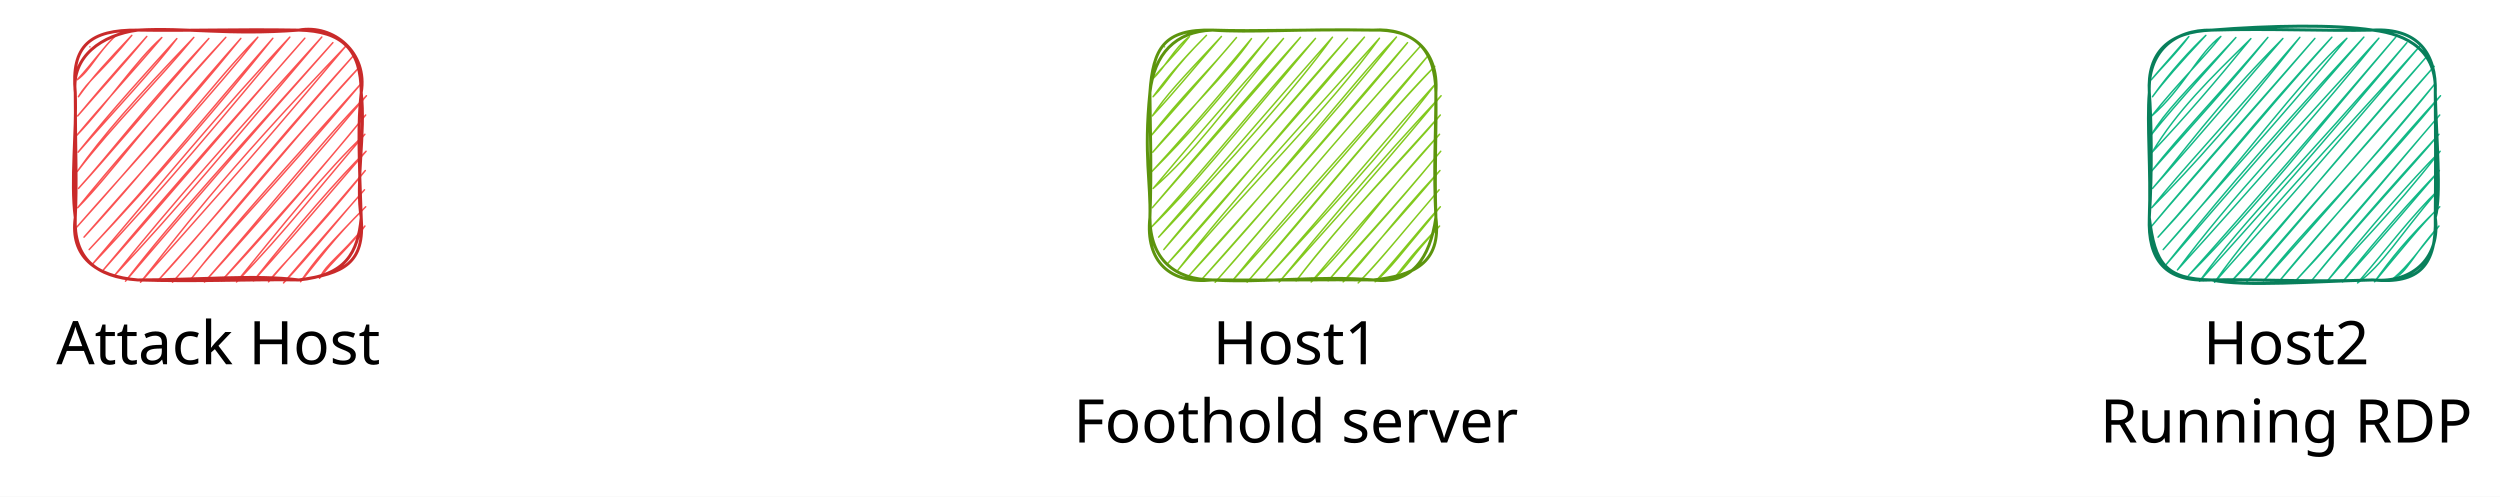
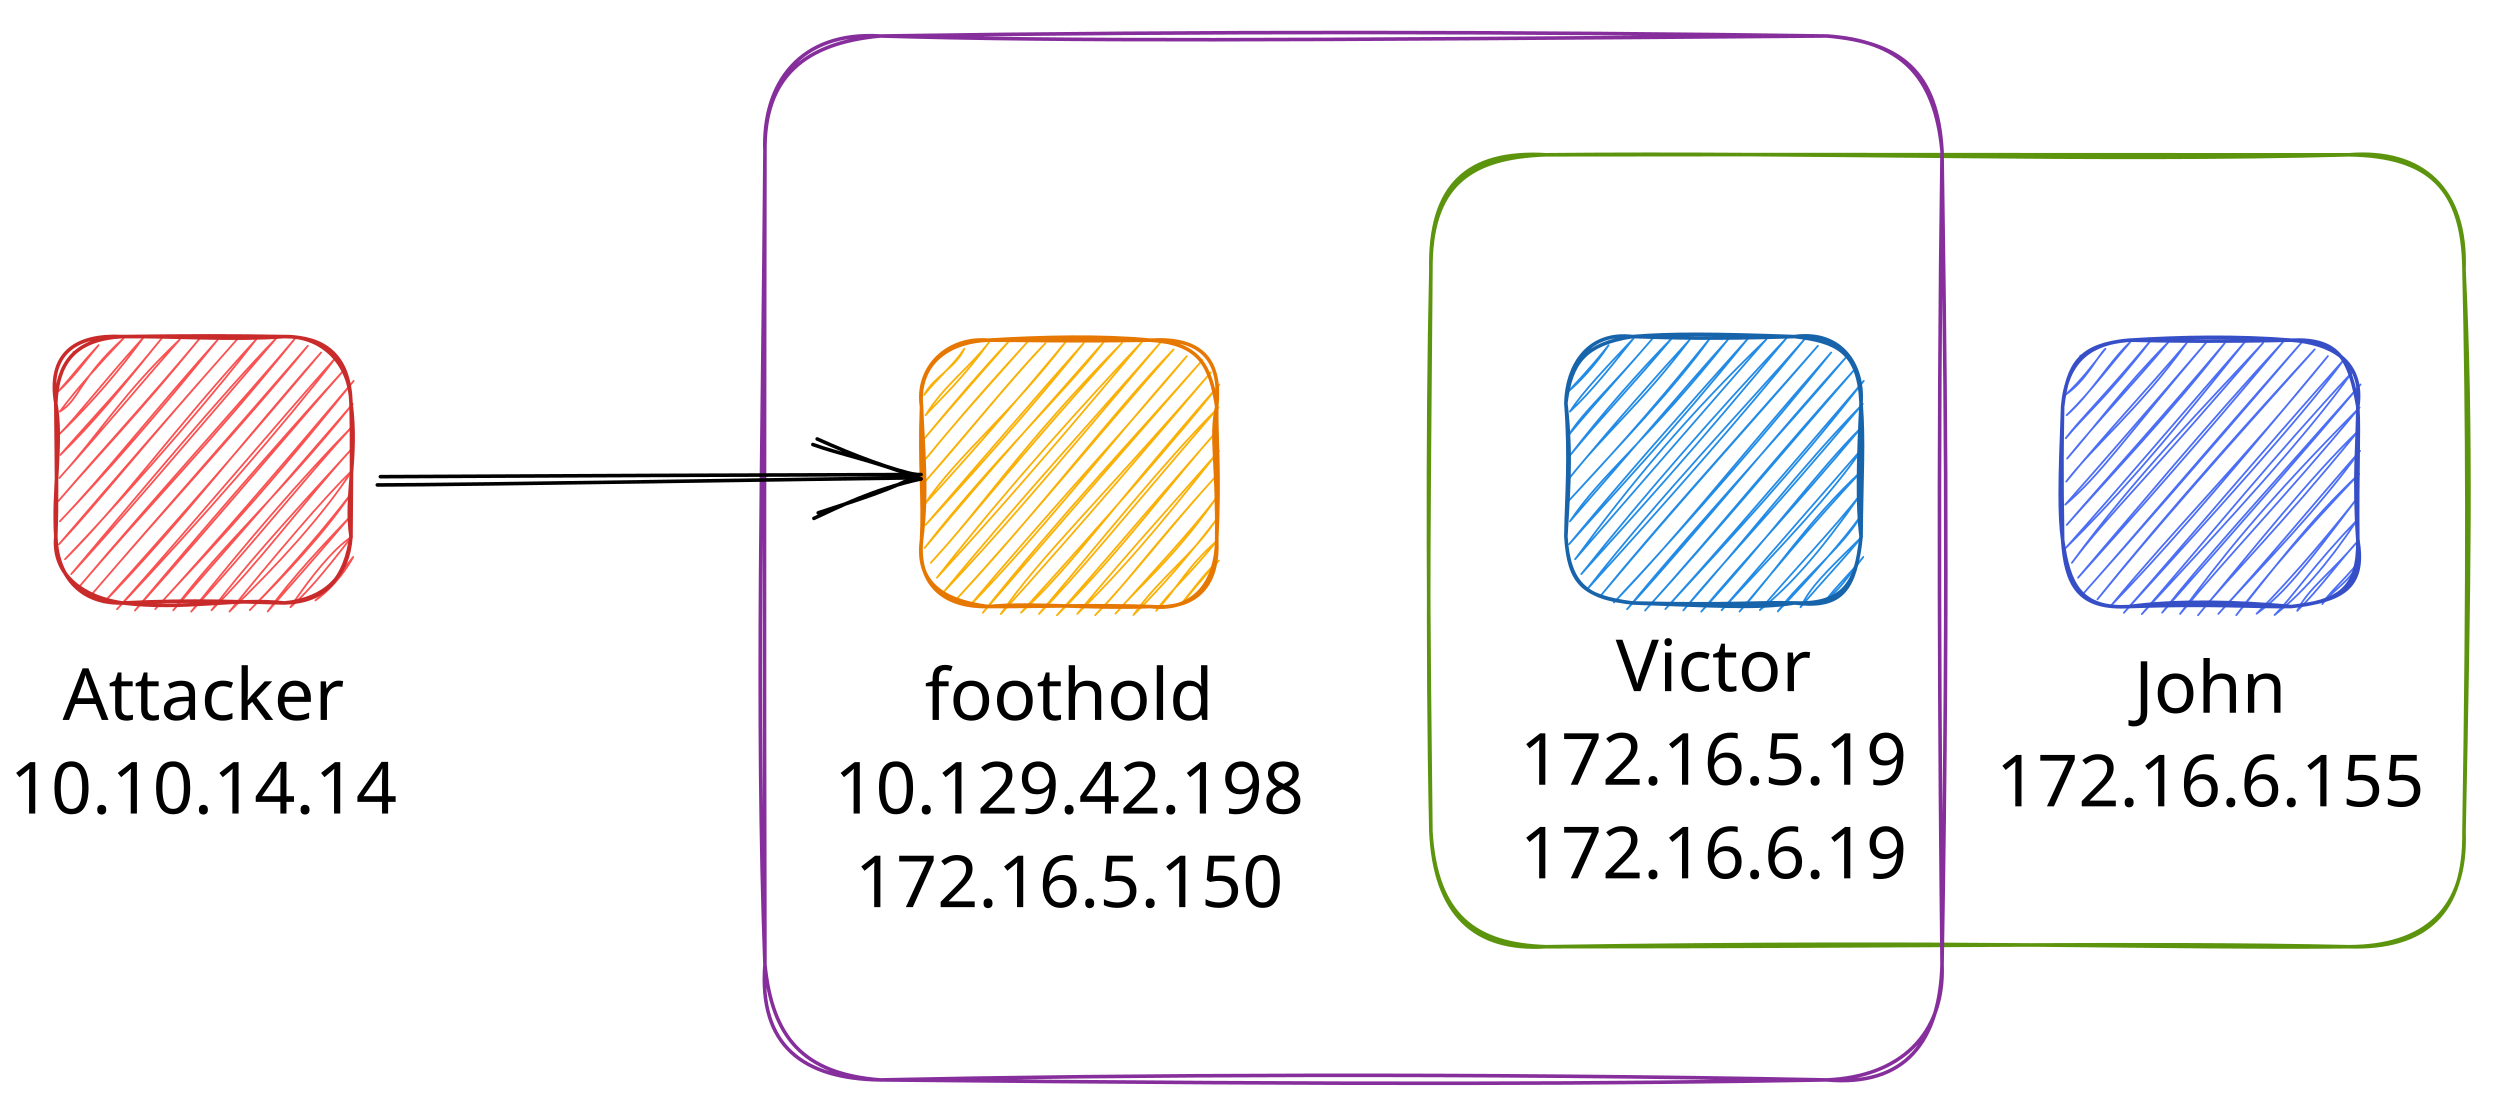
- <svg xmlns="http://www.w3.org/2000/svg" version="1.1" viewBox="0 0 830.5 165" width="830.5" height="165">
+ <svg xmlns="http://www.w3.org/2000/svg" version="1.1" viewBox="0 0 694.5 310" width="694.5" height="310">
  
-   eyJ2ZXJzaW9uIjoiMSIsImVuY29kaW5nIjoiYnN0cmluZyIsImNvbXByZXNzZWQiOnRydWUsImVuY29kZWQiOiJ4nN2YXXPaOFx1MDAxNIbv8ytcdTAwMTj2difVhy1LuWOTZtNNW1pIN7O73elcYlvYXHUwMDA2IVx1MDAxOVtcdTAwMGXQTv77yiaLXGaBlGR2KLO+8IyOPs7ROc9rXHS+nbRabbPIRPus1Vx1MDAxNvOQyzTK+az9c2W/XHUwMDEzeZFqZbtQ3S50mYf1yMSYrDh79Ypn2WmcmoHW49NQT5bThFx1MDAxNFx1MDAxM6FMYVx1MDAwN/5l263Wt/rdcJSL0HBcdTAwMTVLUU+ou5wvXHUwMDFmblx1MDAxYd9rVbuFXHUwMDFlXHUwMDBiXHUwMDE4XHQ87EakxYV1Z0Rku4dcXFx1MDAxNsL1RHWg4tcvb1x1MDAwN7Lb749uJL+Nrz+h8r3zOkyl7JuFXFxuiodJmTdiKkyux+I2jUxSed+wr+ZcdTAwMTXaJs3NynVcdTAwMTknSlx1MDAxNMXaXHUwMDFjnfEwNYvKXHUwMDA2wMq6TMJZy1nmtoU9umrXM9im73MtdV75/ilkiCPuvFx1MDAwZng4jm1cYipyY4bcRz5yY2ZcdTAwMGY7Yv7KlIg0Toy1UexcXIk6rZAxXHUwMDE0eFx1MDAxZWarjmr97E1UXHUwMDE3+O/mvlX0sO9/K+5qjlx1MDAxZiz3LtJq/OtcdTAwMDYrbqkyi/iyppBQXG5cdTAwMTgjXHUwMDE0er6LVqZqbDtVKaWz6XDsMDhp+HpcdTAwMWV+kIFd/CHgQehcdTAwMDFcYvy9+ZO/3+WjXHUwMDE4QTJbTN9R+qmcXGbxx2PnL2hs8Hv8+SHzQPQ0f1x1MDAxNIVcZopcdTAwMTfzh6iHXHUwMDE4JVx1MDAwNP9QXHUwMDAwKVx1MDAwModcdTAwMDFcdTAwMTDDYFx1MDAxN4CYXHUwMDAygJ7x9etl8Vc2vZx6ZPqH0leEJVx1MDAxN7eTY6dcdTAwMGZcdTAwMDJcdTAwMWPsjVx1MDAxZqDB0Fx1MDAxZjyNXHUwMDFmRFx1MDAwM0rJi/GDJKCMMv+H4sewT4L/XG4/I+ZmK3k7wYNcdTAwMDBcdTAwMTFcblx1MDAwMlx1MDAxNOzPnvz4djpcIonsXHUwMDA0vVnv5vx8gTu0e+zsYYzX0LOfnt3o1c+T6Jmcq1wi47mt8GP8INrCXHUwMDFmXCKPj9+AXHUwMDAxSCD2n8HfXHUwMDFhXHUwMDE5z1x1MDAwMo2QoPGB+T5orqBamX76dXlOrlkv+SSVi7Wa1Fx1MDAwNNpcdTAwMDR1jLFZa13pwjRcdTAwMTNZXGLruOaOrk3pyDSuQG2HditcIl9j2KT28rpcdTAwMWFgdOZ6Q1x1MDAxYlx1MDAwNLdcdTAwMGLmb6LNzeg8jVPF5c2WgF6kIbb79lxuXHUwMDE4hFx1MDAxNFx1MDAxMbC/hiDtvi7hb915XHUwMDAx4s5cdTAwMTdcdTAwMWLkzex6duxcdTAwMWFcIlx1MDAwMTmchvwtXHUwMDFh8tHjK4RcdTAwMTVRQEDwP5RQhSr8rC61NomWUatcdTAwMTD5XVNcdTAwMWFccjV53oHVtCO2XHUwMDE3XHRcdTAwMGL6O+/lXHUwMDEw21x1MDAxM1x1MDAxYWFM2N7K0ux6dDVJot68N0w+dN9NR39cdTAwMWHv2JVlT2F46lx1MDAxZk5cXFxi7SMuZIH3XHUwMDBlIy2/+vVPXHUwMDBlKi30WfVKpVJcdTAwMTW3elx1MDAxN1x1MDAxZo5HVlx1MDAxYnEtJWXfdfbaPMv6xuZudVx1MDAxNbVVSaOHXHUwMDA0uLXbd6mY/bLtXHUwMDFmg/qpVq1lWulB1Pfa+5P7f1x1MDAwMLHGoFsifQ==
+   eyJ2ZXJzaW9uIjoiMSIsImVuY29kaW5nIjoiYnN0cmluZyIsImNvbXByZXNzZWQiOnRydWUsImVuY29kZWQiOiJ4nN2aW3PaOFx1MDAxNMff8ylcdTAwMTj2taG6X/pcdTAwMDahaWDbJmnSpJPdTsbYXHUwMDAynFx1MDAxONtji0vSyXdf2WGxsYFcdTAwMDDZUGZcdTAwMTlPsCXZOjr6/Y9cdTAwMGVyflx1MDAxZFQqVf1cdTAwMTCq6odKVU1sy3OdyFx1MDAxYVffJeUjXHUwMDE1xW7gmyqUXsfBMLLTln2tw/jD+/dWXHUwMDE41nqu7lx1MDAwNMF9zVx1MDAwZVx1MDAwNs+3KU9ccpSvY9PwL3NdqfxK/+Y6ipStLb/nqfSGtCrri8ti4dfAT7vlklx1MDAwMlxmXHUwMDExw7NcdTAwMDZu3DS9aeWY2q7lxSqrSYqqZ8MvzqfoOKb68ojY7dvrmyb5kXXadT3vQj94z2Oy7P4wyplcdTAwMTTrKLhX166j+6ZcdTAwMWVcdTAwMTbKZ/fFgfFZdldcdTAwMTRcZnt9X8Xx3D1BaNmufkjKXHUwMDAwmJU+++BDJSuZmCuca5HcgTip0ULvR4FcdTAwMTdESe9/2Fx1MDAxMlnIyvrvWPZ9z1x1MDAxOOE7WZuuRVx1MDAxMUVZm/F0TFx1MDAwMs2K+srt9XXiZJJ1pVLHQkaQxFx1MDAxNMPM70lcdTAwMDdhy0mn+Gd+6L4zXHUwMDFk+r9zns06npY8ZaYm7T9cdTAwMTZpyVx1MDAxM5ObSu6PKLs7/zw4w4/GI6HnNSMwXHUwMDFi0lx1MDAxY15WXHUwMDE0XHUwMDA14+qs5ml6llx1MDAxOTpcZlx1MDAxZEtPxyZcdTAwMDSCXFxcdTAwMTBcblE2cM/1702lP/S8rCyw7zPOXHUwMDBlciPZXGZvQZfhXHJcdCRcYnFA18b7U3h/e/WxNfxz9Kk9fry/XHUwMDE2nD+c7DvelIBcdTAwMWPOz4DTXHUwMDE1gCvGOVx1MDAwMC9cdTAwMDHeXHUwMDAxgG5cdTAwMGI4XHUwMDAyXHUwMDFjMoQgg/9fwCnEXHUwMDEw7Fx1MDAwNHBcYsRSwiVcdTAwMDFAXG6RXHUwMDBi8S9cIv718I5cdTAwMGYn2H68/Di+rYuR7LWO9lx1MDAxZHFcdTAwMGVlXHTxVTFcdTAwMWNcbkaszmrEXHUwMDExXHUwMDEyXHUwMDFkxbaP4ZIjZqLcmyO+XHUwMDEyQjP/aDdcdTAwMTBcbrxcdTAwMTRCzjHHiSDWhrDZnLT49+Ovjfq3MzZqtUfxzai/71x1MDAxMFxuyjeKs5iRrs1XQ0hsprpbx1lGKWX4zbOIVVx1MDAwNDIsd1x1MDAxNVx1MDAwNpcv9Fx1MDAxMlx0yiBfXHUwMDFiP/nDP3Ev8DU5OVx1MDAxObfP+d1ofF6/2Hf8WI6JXHUwMDE0vlxcflVEj9omMDgr0dOR5cehXHUwMDE1mUku44dcdTAwMDQv84dcdTAwMTAoXHUwMDAySIRZnCDNzczvQFAwtCtcdTAwMDTRMlx1MDAwNCGQXHUwMDFjXHUwMDEygfH6XHUwMDE0XHUwMDFl9r2RPWHk26k6+TygneOTxinYd1xuieRzXHUwMDE0QlnsO6PQzIuS9vZcdTAwMTRixGoy/yFcdTAwMGKglCUoITerMlx1MDAwN1xm/dbAKFxiRPy/olKriV5cdTAwMDQkWv7bXHUwMDA3XHUwMDAzXGKl0cb6POLG2eCo57ZcdTAwMDbRXHUwMDA0qsvhXHUwMDBmb3L5Z2vfeUSSXHUwMDE0XHUwMDE2ZczQUlwiQfrZnkiJy1x1MDAwNFJUXHUwMDAykFx1MDAwMpNcdTAwMGZBsFx1MDAxMYBzaGxCXHUwMDFh51xiILlcdTAwMDFp2YxcdTAwMDa+vnBcdTAwMWZcdTAwMTOn5lx1MDAwMmhSemxcclxc72FuUlJcdTAwMDSNf+paXHUwMDFip6nob1x1MDAxZoJaclx1MDAxMHPkPVx1MDAxYStjQvJMQudurntuL2G2aptBqWhcdTAwMGVn7dqWN2uggzCrtY05lnlg1HKKw1xuXCK35/qWd7nStK2EXHUwMDA1XHUwMDE5WK4sk/QgJsn66e5wdHohzz9cdTAwMWZ2iVxy0dVp3Dz6XHUwMDE21/ddWVx1MDAxNFx1MDAxNtPdt1RcdTAwMTZEoiwtLorSXCKIQEzARjnvK5RFXGKCO1NWN1xidD/wnGd8kaxcdTAwMTFUMyHcXFxyc8JqtGZcdTAwMDLLQqVxuGOlrWfqdsrLrVjl3Vx1MDAwZYZNsknW39BcdTAwMGLvzjtD55Z3mtBqjI/b3Vx1MDAxZf3u7bvyOJzP9DFdnum/ekVbkOiXZVx1MDAwN1x1MDAxMUZcdTAwMDJcbvN7cye6o5LmNm3fWndXrq2DKM+unF0wc7FcdTAwMWaSe9HK7Vx1MDAxMki2PIOUQHBCqVxcf2+xezfEN0OP6mv+pd246t5Yt+PLfVebILi0zoE301x1MDAxYsztlqxIITnGXHUwMDEyIITlLvRmlC3BJr9VXqe3dtD38+hSulx1MDAxZunjXHUwMDAyu1Zq6vmlwVx1MDAwMlHJpbtcdTAwMDSMUM4hXHUwMDE166eOq19i7KmksJDzgoJvt4BBXG7LgirtXHRQXHUwMDAymKBMvG63XHUwMDFlTUu23Fx1MDAxMpCIiU02qnI+s1wi3XB9x/V784ZN/zWgtcbL+VSY9jCxXHUwMDEy1Fx1MDAwMOM0f/BcXKueXHUwMDE1Jlx1MDAxMag0VuU7L9uw+lxyas6GQ2NcdTAwMDRcdTAwMDF07ihcdTAwMTlcdTAwMDFLRnhWrI+CwcDVxrdngevrolx1MDAwZlNn1Vx1MDAxM232lVVcdTAwMTK9XHUwMDE5RL6uKOIweeL8m8XsrJJxlV7Mzn++W9g6h2ah/UH+O3nbmD6haoXhhTbQzPxrKHWdaYDNhlFcdTAwMWS5atxY9NY2/SRRK3VYXHUwMDEyXHUwMDFkVEry08HTPz+JlyQifQ==
  <defs>
    <style class="style-fonts">
      @font-face {
        font-family: "Virgil";
        src: url("https://unpkg.com/@excalidraw/excalidraw@0.14.2/dist/excalidraw-assets/Virgil.woff2");
      }
      @font-face {
        font-family: "Cascadia";
        src: url("https://unpkg.com/@excalidraw/excalidraw@0.14.2/dist/excalidraw-assets/Cascadia.woff2");
      }
    </style>
  </defs>
-   <rect x="0" y="0" width="830.5" height="165" fill="#ffffff" />
-   <g stroke-linecap="round" transform="translate(25 10) rotate(0 47.5 41.5)">
-     <path d="M4.87 5.56 C4.87 5.56, 4.87 5.56, 4.87 5.56 M4.87 5.56 C4.87 5.56, 4.87 5.56, 4.87 5.56 M0.67 16.48 C5.02 13.38, 7.3 7.68, 13.13 2.14 M0.67 16.48 C5.68 11.07, 9.65 5.37, 13.13 2.14 M1.06 22.13 C5.92 15.35, 10.65 10.32, 18.78 1.75 M1.06 22.13 C4.14 16.79, 8.62 14.13, 18.78 1.75 M0.8 28.52 C6.37 21.91, 9.58 17.85, 23.76 2.11 M0.8 28.52 C7.98 20.21, 14.51 13.24, 23.76 2.11 M0.54 34.92 C11.08 23.96, 20.14 10.02, 28.75 2.47 M0.54 34.92 C9.09 24.6, 19.07 13.9, 28.75 2.47 M0.94 40.56 C13.1 25.45, 23.52 14.2, 33.74 2.83 M0.94 40.56 C13.52 26.22, 26.72 12.3, 33.74 2.83 M0.67 46.96 C9 35.22, 19.5 23.18, 39.38 2.43 M0.67 46.96 C12.88 31.12, 27.64 16.72, 39.38 2.43 M1.07 52.6 C12.26 40.2, 21.07 27.8, 44.37 2.79 M1.07 52.6 C10.74 42.02, 19.63 31.33, 44.37 2.79 M0.81 59 C12.66 46.99, 22.24 32.22, 50.01 2.4 M0.81 59 C12.86 44.08, 25.26 30.19, 50.01 2.4 M0.55 65.4 C17.42 46.03, 34.3 28.3, 55 2.76 M0.55 65.4 C21.96 41.66, 41.59 17.77, 55 2.76 M2.91 68.78 C26.72 43.07, 46.43 16.62, 60.64 2.36 M2.91 68.78 C25.13 43.31, 46.94 19.71, 60.64 2.36 M4.62 72.91 C25.66 50.41, 47.24 23.55, 65.63 2.72 M4.62 72.91 C26.85 49.39, 47.79 25.03, 65.63 2.72 M5.67 77.8 C29.07 53.11, 51.62 25.79, 71.27 2.33 M5.67 77.8 C27.86 51.7, 48.98 25.98, 71.27 2.33 M9.34 79.67 C32.48 51.76, 59.46 22.03, 76.26 2.69 M9.34 79.67 C36.31 49.31, 61.92 18.81, 76.26 2.69 M13.02 81.54 C32.51 57.33, 52.48 34.85, 81.9 2.3 M13.02 81.54 C33.55 59.83, 52.36 37, 81.9 2.3 M16.69 83.41 C33.31 61.84, 51.88 41.9, 85.58 4.17 M16.69 83.41 C39.39 56.91, 62.91 29.65, 85.58 4.17 M21.68 83.77 C34.26 68.15, 47.35 49.84, 89.91 5.28 M21.68 83.77 C38.63 64.67, 55.13 46.66, 89.91 5.28 M27.32 83.38 C43.69 65.9, 60.57 43.81, 92.27 8.66 M27.32 83.38 C53.25 54.49, 78.7 23.95, 92.27 8.66 M32.31 83.74 C46.66 67.87, 56.78 53.58, 94.63 12.04 M32.31 83.74 C55.67 57.66, 78.49 28.91, 94.63 12.04 M37.95 83.34 C49.69 68.16, 63.72 55.05, 95.03 17.68 M37.95 83.34 C52.9 64.29, 70.19 45.46, 95.03 17.68 M42.94 83.7 C61.64 62.56, 81.9 36.8, 96.73 21.81 M42.94 83.7 C62.31 62.37, 79.68 42.04, 96.73 21.81 M48.58 83.31 C58.62 72.62, 71.94 57.96, 96.47 28.21 M48.58 83.31 C64.44 65.28, 81.1 47.19, 96.47 28.21 M53.57 83.67 C67.71 66.27, 83.88 46.02, 96.21 34.61 M53.57 83.67 C69.34 67.4, 82.75 50.27, 96.21 34.61 M59.21 83.27 C73.48 65.35, 87.96 48.61, 96.61 40.25 M59.21 83.27 C67.2 74.49, 74.44 66.05, 96.61 40.25 M64.2 83.63 C68.58 77.67, 77.09 70.6, 96.35 46.65 M64.2 83.63 C71.89 74.72, 80.08 65.82, 96.35 46.65 M69.19 83.99 C74.77 77.47, 78.9 72.55, 96.08 53.05 M69.19 83.99 C78.35 74.46, 87.16 62.94, 96.08 53.05 M74.83 83.6 C79.54 76.55, 84.53 70.79, 96.48 58.69 M74.83 83.6 C80.98 76.28, 85.56 69.48, 96.48 58.69 M81.13 82.45 C83.65 77.23, 88.03 75.19, 96.22 65.09 M81.13 82.45 C85.3 76.74, 91.32 72, 96.22 65.09" stroke="#fa5252" stroke-width="0.5" fill="none" />
-     <path d="M20.75 0 M20.75 0 C37.06 -0.94, 50.64 1.8, 74.25 0 M20.75 0 C37.85 0.29, 52.6 -0.35, 74.25 0 M74.25 0 C88.84 0.33, 94.88 6.49, 95 20.75 M74.25 0 C85.8 -2.08, 97.26 7.49, 95 20.75 M95 20.75 C96.53 34.12, 93.04 50.91, 95 62.25 M95 20.75 C93.84 30.71, 94.23 41.4, 95 62.25 M95 62.25 C93.9 74.09, 89.82 81.47, 74.25 83 M95 62.25 C96.22 77.53, 89.25 80.89, 74.25 83 M74.25 83 C59.88 81.13, 40.89 83.01, 20.75 83 M74.25 83 C57.98 82.7, 42.13 83.65, 20.75 83 M20.75 83 C6.8 82.03, -0.56 75.73, 0 62.25 M20.75 83 C6.69 81.8, -1.78 75.24, 0 62.25 M0 62.25 C-1.61 49.84, 0.51 34.12, 0 20.75 M0 62.25 C0.58 51.36, 0.05 39.93, 0 20.75 M0 20.75 C-1.46 5.17, 4.94 -0.16, 20.75 0 M0 20.75 C-1.36 8.74, 8.85 1.58, 20.75 0" stroke="#c92a2a" stroke-width="1" fill="none" />
+   <rect x="0" y="0" width="694.5" height="310" fill="#ffffff" />
+   <g stroke-linecap="round" transform="translate(15.5 93.5) rotate(0 41 37)">
+     <path d="M4.92 4.28 C4.92 4.28, 4.92 4.28, 4.92 4.28 M4.92 4.28 C4.92 4.28, 4.92 4.28, 4.92 4.28 M0.73 15.21 C5.23 10.15, 6.85 7.79, 11.88 2.38 M0.73 15.21 C5.47 10.8, 8.73 6.07, 11.88 2.38 M1.12 20.85 C6.6 17.61, 6.57 11.49, 18.83 0.47 M1.12 20.85 C6 14.22, 12.05 7.72, 18.83 0.47 M0.86 27.25 C10.82 17.65, 18.34 8.5, 24.48 0.08 M0.86 27.25 C6.97 20.97, 11.35 14.7, 24.48 0.08 M1.25 32.89 C10.85 23.54, 18.29 14.26, 29.46 0.44 M1.25 32.89 C9.53 23.34, 17.7 14.98, 29.46 0.44 M0.99 39.29 C12.14 27.03, 18.47 15.91, 34.45 0.8 M0.99 39.29 C12.96 25.99, 25.6 10.81, 34.45 0.8 M0.73 45.69 C10.8 33.99, 22.5 21.96, 40.09 0.4 M0.73 45.69 C13.17 31.1, 24.95 18.51, 40.09 0.4 M1.13 51.33 C13.25 38.65, 25.15 23.2, 45.08 0.76 M1.13 51.33 C14.67 37.13, 28.42 21.34, 45.08 0.76 M0.86 57.73 C17.37 38.46, 35.54 17.46, 50.72 0.37 M0.86 57.73 C12.47 45.34, 22.34 32.33, 50.72 0.37 M2.57 61.86 C18.95 45.51, 32.65 25.83, 55.71 0.73 M2.57 61.86 C25.02 38.29, 45.91 13.48, 55.71 0.73 M4.28 65.99 C23.45 43.33, 45.81 16.29, 61.36 0.33 M4.28 65.99 C18.21 50.77, 31.97 34.56, 61.36 0.33 M5.98 70.13 C24.38 48.39, 42.69 30.12, 66.34 0.69 M5.98 70.13 C28.51 43.36, 52.83 16.78, 66.34 0.69 M9.66 72 C29.43 48.86, 53.65 22.69, 70.02 2.56 M9.66 72 C25.69 53.3, 41.43 35.59, 70.02 2.56 M13.33 73.87 C33.65 53.07, 52.5 28.4, 73.69 4.43 M13.33 73.87 C34.14 50.74, 53.81 28.06, 73.69 4.43 M17.01 75.74 C40.84 50.44, 64.04 23.78, 78.02 5.55 M17.01 75.74 C39.12 50.86, 60.67 25.07, 78.02 5.55 M22 76.1 C45.63 49.67, 68.28 22.6, 80.39 8.93 M22 76.1 C40.31 54.26, 60.83 30.45, 80.39 8.93 M27.64 75.7 C39.8 62.15, 53.46 48.92, 82.75 12.31 M27.64 75.7 C44.01 57.77, 60.26 38.9, 82.75 12.31 M32.63 76.06 C46.19 57.74, 61.99 44.35, 82.49 18.7 M32.63 76.06 C43.19 63.75, 55.06 50.56, 82.49 18.7 M37.61 76.42 C53.23 56.79, 68.78 38.79, 82.23 25.1 M37.61 76.42 C53.72 58.82, 68.9 39.76, 82.23 25.1 M43.26 76.03 C56.68 62.69, 68.86 45.88, 82.62 30.75 M43.26 76.03 C52.24 64.3, 61.38 53.94, 82.62 30.75 M48.24 76.39 C61.35 63.78, 74.37 49.53, 82.36 37.14 M48.24 76.39 C61.25 60.43, 74.48 44.78, 82.36 37.14 M53.89 75.99 C62.88 67.01, 74.37 55.03, 82.1 43.54 M53.89 75.99 C65.25 64.46, 76.05 51.46, 82.1 43.54 M58.87 76.35 C66.37 67.86, 72.95 60.39, 81.84 49.94 M58.87 76.35 C66.25 66.17, 74.6 57.58, 81.84 49.94 M65.17 75.2 C70.63 67, 77.07 58.93, 82.23 55.58 M65.17 75.2 C69.77 71.08, 73.66 66.62, 82.23 55.58 M72.13 73.3 C77.74 69.25, 81.28 63.77, 82.62 61.22 M72.13 73.3 C75.97 70.11, 79.06 65.63, 82.62 61.22" stroke="#fa5252" stroke-width="0.5" fill="none" />
+     <path d="M18.5 0 M18.5 0 C36.75 -0.24, 49.28 -0.26, 63.5 0 M18.5 0 C33.39 -0.12, 49.54 1.07, 63.5 0 M63.5 0 C74.58 -0.27, 81.84 8.16, 82 18.5 M63.5 0 C74.59 0.07, 81.61 5.1, 82 18.5 M82 18.5 C83.96 33.44, 80.3 44.6, 82 55.5 M82 18.5 C82.31 29.95, 82.1 41.74, 82 55.5 M82 55.5 C81.26 66.71, 74.76 72.93, 63.5 74 M82 55.5 C80.42 67.02, 75.07 73.69, 63.5 74 M63.5 74 C50.07 72.51, 35.78 76.1, 18.5 74 M63.5 74 C50.71 73.73, 39.33 72.99, 18.5 74 M18.5 74 C7.2 74.3, 0.34 66.97, 0 55.5 M18.5 74 C8.18 72.55, -1.04 66.6, 0 55.5 M0 55.5 C-0.83 42.49, 1.87 29.39, 0 18.5 M0 55.5 C0.37 46.22, 0.19 38.43, 0 18.5 M0 18.5 C0.46 7.77, 4.73 0.77, 18.5 0 M0 18.5 C-2.24 4.96, 5.19 -0.66, 18.5 0" stroke="#c92a2a" stroke-width="1" fill="none" />
  </g>
-   <g stroke-linecap="round" transform="translate(382 10) rotate(0 47.5 41.5)">
-     <path d="M4.87 5.56 C4.87 5.56, 4.87 5.56, 4.87 5.56 M4.87 5.56 C4.87 5.56, 4.87 5.56, 4.87 5.56 M0.67 16.48 C5.27 12.26, 7.78 6.3, 13.13 2.14 M0.67 16.48 C4.27 11.9, 7.58 9.23, 13.13 2.14 M1.06 22.13 C6.34 16.81, 6.93 13.56, 18.78 1.75 M1.06 22.13 C5.36 16.12, 10.54 10.03, 18.78 1.75 M0.8 28.52 C7.53 21.31, 14.1 13.29, 23.76 2.11 M0.8 28.52 C5.25 21.72, 10.19 16.58, 23.76 2.11 M0.54 34.92 C6.87 27.81, 15.24 18.33, 28.75 2.47 M0.54 34.92 C9.38 23.1, 20.03 13.11, 28.75 2.47 M0.94 40.56 C11.42 27.71, 25.61 14.73, 33.74 2.83 M0.94 40.56 C7.99 32.85, 15.62 24.54, 33.74 2.83 M0.67 46.96 C12.43 35.19, 22.39 24.06, 39.38 2.43 M0.67 46.96 C15.96 30.37, 28.5 14.91, 39.38 2.43 M1.07 52.6 C14.76 40.64, 24.03 27.3, 44.37 2.79 M1.07 52.6 C11.23 40.58, 20.85 28.99, 44.37 2.79 M0.81 59 C19.38 37.57, 35.83 19.6, 50.01 2.4 M0.81 59 C17.96 38.7, 34.31 19.84, 50.01 2.4 M0.55 65.4 C18.22 46.26, 33.85 26.09, 55 2.76 M0.55 65.4 C13.69 52.6, 25.49 37.92, 55 2.76 M2.91 68.78 C26.96 43.31, 48.91 18.71, 60.64 2.36 M2.91 68.78 C25.24 43.11, 47.48 17.14, 60.64 2.36 M4.62 72.91 C21.77 51.77, 38.79 34.43, 65.63 2.72 M4.62 72.91 C27.67 46.56, 51.28 18.77, 65.63 2.72 M5.67 77.8 C27.46 54.46, 46.75 29.21, 71.27 2.33 M5.67 77.8 C29.43 50.44, 55.24 21.6, 71.27 2.33 M9.34 79.67 C32.8 51.82, 59.44 26.05, 76.26 2.69 M9.34 79.67 C27.61 56, 48.18 34.1, 76.26 2.69 M13.02 81.54 C42.53 49.79, 66.16 18.74, 81.9 2.3 M13.02 81.54 C34.46 57.07, 58.03 32.15, 81.9 2.3 M16.69 83.41 C38.34 59.7, 56.64 37.48, 85.58 4.17 M16.69 83.41 C43.57 52.94, 71.51 21.68, 85.58 4.17 M21.68 83.77 C39.27 64.18, 58.18 40.3, 89.91 5.28 M21.68 83.77 C40.23 62.74, 57.24 41.56, 89.91 5.28 M27.32 83.38 C54.16 53.78, 77.68 26.6, 92.27 8.66 M27.32 83.38 C44.47 62.06, 63.4 42.04, 92.27 8.66 M32.31 83.74 C57.25 54.57, 80.72 25.88, 94.63 12.04 M32.31 83.74 C54.45 58.87, 74.28 33.12, 94.63 12.04 M37.95 83.34 C58.15 61.12, 76.55 41.97, 95.03 17.68 M37.95 83.34 C61.18 57.19, 81.8 32.2, 95.03 17.68 M42.94 83.7 C53.85 71.18, 68 56.33, 96.73 21.81 M42.94 83.7 C57.95 65.42, 74.55 45.44, 96.73 21.81 M48.58 83.31 C64.99 61.61, 85.36 41.7, 96.47 28.21 M48.58 83.31 C64.45 62.79, 82.08 44.38, 96.47 28.21 M53.57 83.67 C67.13 70.88, 76.82 55.41, 96.21 34.61 M53.57 83.67 C70.18 63.85, 87.73 44.42, 96.21 34.61 M59.21 83.27 C69.39 71.09, 80.47 59.85, 96.61 40.25 M59.21 83.27 C67.83 73.43, 78.42 62.36, 96.61 40.25 M64.2 83.63 C72.04 75.97, 79.1 65.18, 96.35 46.65 M64.2 83.63 C73.31 72.64, 83.32 62.22, 96.35 46.65 M69.19 83.99 C76.17 77.02, 82.01 69.42, 96.08 53.05 M69.19 83.99 C77.83 75.03, 85.47 65.36, 96.08 53.05 M74.83 83.6 C79.9 79.28, 82.72 75.21, 96.48 58.69 M74.83 83.6 C84.09 73.52, 90.9 64.44, 96.48 58.69 M81.13 82.45 C86.24 77.64, 85.67 76.72, 96.22 65.09 M81.13 82.45 C84.91 77.56, 87.77 73.75, 96.22 65.09" stroke="#82c91e" stroke-width="0.5" fill="none" />
-     <path d="M20.75 0 M20.75 0 C35.46 0.51, 52.66 -0.3, 74.25 0 M20.75 0 C33.68 0.92, 48.33 -0.44, 74.25 0 M74.25 0 C87.52 -0.36, 94.8 5.87, 95 20.75 M74.25 0 C86.31 -0.84, 96.04 6.23, 95 20.75 M95 20.75 C95.03 33.93, 94.15 45.94, 95 62.25 M95 20.75 C95.24 33.98, 94.5 45.29, 95 62.25 M95 62.25 C93.02 75.93, 86.9 84.58, 74.25 83 M95 62.25 C96.94 77.66, 87.15 81.62, 74.25 83 M74.25 83 C55.92 81.41, 37.14 84.12, 20.75 83 M74.25 83 C58.69 82.82, 42.66 83.16, 20.75 83 M20.75 83 C8.36 82.91, 0.03 76.21, 0 62.25 M20.75 83 C6.8 84.47, -1.58 76.99, 0 62.25 M0 62.25 C0.35 50.72, -2.11 41.75, 0 20.75 M0 62.25 C0.64 46.89, 0.05 30.24, 0 20.75 M0 20.75 C1.42 7.9, 8.46 0.43, 20.75 0 M0 20.75 C1.04 6.01, 4.66 -0.38, 20.75 0" stroke="#5c940d" stroke-width="1" fill="none" />
+   <g stroke-linecap="round" transform="translate(256 94.5) rotate(0 41 37)">
+     <path d="M4.92 4.28 C4.92 4.28, 4.92 4.28, 4.92 4.28 M4.92 4.28 C4.92 4.28, 4.92 4.28, 4.92 4.28 M0.73 15.21 C3.21 10.35, 9.53 7.62, 11.88 2.38 M0.73 15.21 C4.61 10.33, 9.03 6.84, 11.88 2.38 M1.12 20.85 C6.46 12.31, 13.33 7.68, 18.83 0.47 M1.12 20.85 C5.61 15.95, 11.29 10.87, 18.83 0.47 M0.86 27.25 C7.87 18.92, 12.73 13.57, 24.48 0.08 M0.86 27.25 C8.68 17.79, 16.75 8.24, 24.48 0.08 M1.25 32.89 C9.93 22.18, 17.95 13.48, 29.46 0.44 M1.25 32.89 C6.73 26.32, 12.02 19.59, 29.46 0.44 M0.99 39.29 C12.73 26.13, 22.92 13.03, 34.45 0.8 M0.99 39.29 C14.18 24.13, 26.41 8.99, 34.45 0.8 M0.73 45.69 C10.15 31.84, 24.35 20.92, 40.09 0.4 M0.73 45.69 C13.88 31.4, 26.86 16.38, 40.09 0.4 M1.13 51.33 C20.86 29.94, 35.21 13.01, 45.08 0.76 M1.13 51.33 C16.45 33.58, 31.75 15.78, 45.08 0.76 M0.86 57.73 C18.99 34.24, 40.85 13.43, 50.72 0.37 M0.86 57.73 C19.33 35.54, 38 14.95, 50.72 0.37 M2.57 61.86 C17.45 45.77, 27.28 29.63, 55.71 0.73 M2.57 61.86 C14.01 49.4, 24.25 35.48, 55.71 0.73 M4.28 65.99 C24.72 39.9, 46.52 16.12, 61.36 0.33 M4.28 65.99 C18.27 50.72, 31.91 35.48, 61.36 0.33 M5.98 70.13 C28.32 43.01, 49.25 20.31, 66.34 0.69 M5.98 70.13 C20.49 54.8, 34.24 38.89, 66.34 0.69 M9.66 72 C33.08 46.92, 52.8 20.43, 70.02 2.56 M9.66 72 C29.6 50.26, 46.89 28.92, 70.02 2.56 M13.33 73.87 C32.56 54.15, 50.93 30.42, 73.69 4.43 M13.33 73.87 C33.87 49.25, 57.2 24.33, 73.69 4.43 M17.01 75.74 C37.97 49.43, 60.17 25.84, 78.02 5.55 M17.01 75.74 C38 51.48, 60.06 26.14, 78.02 5.55 M22 76.1 C32.85 60.25, 49.14 45, 80.39 8.93 M22 76.1 C44.65 51.08, 66.89 24.82, 80.39 8.93 M27.64 75.7 C41.49 63.16, 51.95 47.48, 82.75 12.31 M27.64 75.7 C50.12 50.95, 71.98 25.92, 82.75 12.31 M32.63 76.06 C49.39 56.43, 67.24 33.83, 82.49 18.7 M32.63 76.06 C44.24 64.21, 53.39 52.52, 82.49 18.7 M37.61 76.42 C55.51 58.68, 70.44 38.12, 82.23 25.1 M37.61 76.42 C49.38 63.35, 59.9 50.52, 82.23 25.1 M43.26 76.03 C59.88 59.88, 73.29 42.38, 82.62 30.75 M43.26 76.03 C57.93 58.3, 73.3 41.58, 82.62 30.75 M48.24 76.39 C58.96 65.35, 68.2 52.73, 82.36 37.14 M48.24 76.39 C56.45 68.35, 62.45 59.13, 82.36 37.14 M53.89 75.99 C59.74 68.9, 69.6 61.38, 82.1 43.54 M53.89 75.99 C64.77 63.72, 74.82 53.21, 82.1 43.54 M58.87 76.35 C66.37 65.71, 75 60.07, 81.84 49.94 M58.87 76.35 C67.3 68.03, 74.86 59.03, 81.84 49.94 M65.17 75.2 C71.08 69.02, 73.42 63.25, 82.23 55.58 M65.17 75.2 C68.58 70.15, 73.31 66.47, 82.23 55.58 M72.13 73.3 C73.96 71.43, 77.5 66.57, 82.62 61.22 M72.13 73.3 C75.76 68.79, 79.59 63.62, 82.62 61.22" stroke="#fab005" stroke-width="0.5" fill="none" />
+     <path d="M18.5 0 M18.5 0 C33.82 -0.95, 50.32 -1.28, 63.5 0 M18.5 0 C29.26 0.02, 40.85 0.36, 63.5 0 M63.5 0 C77.1 0.8, 80.23 6.92, 82 18.5 M63.5 0 C77.92 -0.86, 83.34 5.57, 82 18.5 M82 18.5 C80.16 27.04, 82.25 33.86, 82 55.5 M82 18.5 C81.87 27.46, 82.92 36.61, 82 55.5 M82 55.5 C81.92 66.68, 76.12 75.54, 63.5 74 M82 55.5 C82.57 66.27, 78.1 75.08, 63.5 74 M63.5 74 C46.93 74.71, 31.5 72.81, 18.5 74 M63.5 74 C47.84 73.48, 32.93 74.04, 18.5 74 M18.5 74 C7.83 72.61, -1.77 68.66, 0 55.5 M18.5 74 C7.15 74.29, -1.34 68.67, 0 55.5 M0 55.5 C1.78 41.87, 0.35 29.28, 0 18.5 M0 55.5 C0.65 44.45, -0.67 34.58, 0 18.5 M0 18.5 C-1.22 6.45, 7.59 0.36, 18.5 0 M0 18.5 C-1.66 7.57, 7.18 -0.93, 18.5 0" stroke="#e67700" stroke-width="1" fill="none" />
  </g>
-   <g stroke-linecap="round" transform="translate(714 10) rotate(0 47.5 41.5)">
-     <path d="M4.87 5.56 C4.87 5.56, 4.87 5.56, 4.87 5.56 M4.87 5.56 C4.87 5.56, 4.87 5.56, 4.87 5.56 M0.67 16.48 C3.37 13.19, 7.28 8.93, 13.13 2.14 M0.67 16.48 C4.01 12.57, 9.43 7.24, 13.13 2.14 M1.06 22.13 C4.75 17.17, 9.86 11.32, 18.78 1.75 M1.06 22.13 C6.96 13.75, 14.1 6.11, 18.78 1.75 M0.8 28.52 C11.11 19.67, 16.71 7.1, 23.76 2.11 M0.8 28.52 C8.98 18.16, 18.53 8.82, 23.76 2.11 M0.54 34.92 C5.61 26.71, 10.63 21.97, 28.75 2.47 M0.54 34.92 C9.92 23.26, 21.84 10.52, 28.75 2.47 M0.94 40.56 C9.45 26.54, 20.06 16.28, 33.74 2.83 M0.94 40.56 C11.95 28.87, 21.98 17.23, 33.74 2.83 M0.67 46.96 C14.17 31.74, 27.18 17.54, 39.38 2.43 M0.67 46.96 C10.42 34.51, 21.85 22.87, 39.38 2.43 M1.07 52.6 C10.68 41.52, 21.05 26.23, 44.37 2.79 M1.07 52.6 C17.8 33.93, 33.1 15.67, 44.37 2.79 M0.81 59 C14.53 45.15, 29.49 28.46, 50.01 2.4 M0.81 59 C11.29 45.86, 23.17 33.72, 50.01 2.4 M0.55 65.4 C16.63 45.92, 37.4 23.04, 55 2.76 M0.55 65.4 C14.47 48.93, 27.91 34.21, 55 2.76 M2.91 68.78 C19.18 50.85, 33.1 32.25, 60.64 2.36 M2.91 68.78 C18 52.69, 31.79 34.72, 60.64 2.36 M4.62 72.91 C28.3 46.73, 50.48 16.13, 65.63 2.72 M4.62 72.91 C21.84 52.94, 40.98 32.54, 65.63 2.72 M5.67 77.8 C19.03 61.07, 33.23 43.62, 71.27 2.33 M5.67 77.8 C27.29 52.69, 49.96 27.04, 71.27 2.33 M9.34 79.67 C27.51 55.34, 48.12 33.89, 76.26 2.69 M9.34 79.67 C34.45 51.97, 59.08 23.96, 76.26 2.69 M13.02 81.54 C35.63 58.94, 55.44 33.31, 81.9 2.3 M13.02 81.54 C34.92 57.1, 57.1 31.1, 81.9 2.3 M16.69 83.41 C31.76 62.63, 50.64 44.75, 85.58 4.17 M16.69 83.41 C36.2 61.78, 57.61 37.96, 85.58 4.17 M21.68 83.77 C36.94 61.95, 56.35 42.96, 89.91 5.28 M21.68 83.77 C36.79 66.68, 52.58 49.36, 89.91 5.28 M27.32 83.38 C40.73 70.17, 53.7 52.12, 92.27 8.66 M27.32 83.38 C48.23 60.07, 66.19 38.63, 92.27 8.66 M32.31 83.74 C49.45 62.92, 67.18 43.9, 94.63 12.04 M32.31 83.74 C50.8 62.73, 68.78 40.98, 94.63 12.04 M37.95 83.34 C52.79 64.49, 69.63 49.32, 95.03 17.68 M37.95 83.34 C56.77 62.54, 75.84 40.62, 95.03 17.68 M42.94 83.7 C60.39 62.18, 80.17 42.09, 96.73 21.81 M42.94 83.7 C62.58 60.72, 84.22 35.45, 96.73 21.81 M48.58 83.31 C66.9 64.06, 81.28 45.7, 96.47 28.21 M48.58 83.31 C64.51 65.89, 80.16 47.09, 96.47 28.21 M53.57 83.67 C65.29 69.15, 78.6 53.87, 96.21 34.61 M53.57 83.67 C69.09 64.68, 87.62 44.95, 96.21 34.61 M59.21 83.27 C68.14 72.57, 79.67 61.89, 96.61 40.25 M59.21 83.27 C72.82 65.91, 87.15 49.85, 96.61 40.25 M64.2 83.63 C72.49 73.25, 80.65 63.29, 96.35 46.65 M64.2 83.63 C76.35 70.16, 88.49 55.81, 96.35 46.65 M69.19 83.99 C77.66 77.83, 82.15 69.5, 96.08 53.05 M69.19 83.99 C78.76 72.86, 87.6 61.19, 96.08 53.05 M74.83 83.6 C81.79 75.3, 91.03 63.81, 96.48 58.69 M74.83 83.6 C80.25 75.96, 85.69 69.15, 96.48 58.69 M81.13 82.45 C85.69 80.52, 87.15 75.22, 96.22 65.09 M81.13 82.45 C86.11 78.23, 89.53 73.19, 96.22 65.09" stroke="#12b886" stroke-width="0.5" fill="none" />
-     <path d="M20.75 0 M20.75 0 C40.21 -1.56, 61.69 -1.94, 74.25 0 M20.75 0 C40.43 -0.59, 59 0.36, 74.25 0 M74.25 0 C89.14 -0.8, 95.48 7.71, 95 20.75 M74.25 0 C86.11 1.46, 95.58 7.01, 95 20.75 M95 20.75 C95.3 35.25, 97.14 54.88, 95 62.25 M95 20.75 C95.11 33.58, 95.14 45.97, 95 62.25 M95 62.25 C95.45 78.05, 89.83 84.49, 74.25 83 M95 62.25 C96.76 74.82, 88.24 84.21, 74.25 83 M74.25 83 C55.24 83.45, 31.51 85.38, 20.75 83 M74.25 83 C54.21 83.78, 34.15 82.64, 20.75 83 M20.75 83 C5.22 82.73, 1.86 77.44, 0 62.25 M20.75 83 C5.06 83.88, -0.54 76.23, 0 62.25 M0 62.25 C1.03 46.86, 0.67 29.23, 0 20.75 M0 62.25 C0.61 47.06, -0.88 30.89, 0 20.75 M0 20.75 C-0.81 7.3, 6.55 0.51, 20.75 0 M0 20.75 C-0.56 7.48, 7.97 -0.27, 20.75 0" stroke="#087f5b" stroke-width="1" fill="none" />
+   <g stroke-linecap="round" transform="translate(435 93.5) rotate(0 41 37)">
+     <path d="M4.92 4.28 C4.92 4.28, 4.92 4.28, 4.92 4.28 M4.92 4.28 C4.92 4.28, 4.92 4.28, 4.92 4.28 M0.73 15.21 C3.37 13.04, 8.15 8.1, 11.88 2.38 M0.73 15.21 C2.64 13.01, 5.95 9.83, 11.88 2.38 M1.12 20.85 C4.58 15.4, 11.97 7.76, 18.83 0.47 M1.12 20.85 C7.49 14.93, 13.68 6.88, 18.83 0.47 M0.86 27.25 C4.88 20.79, 11.85 14.89, 24.48 0.08 M0.86 27.25 C8.83 17.72, 16.67 9.22, 24.48 0.08 M1.25 32.89 C9.99 21.42, 20.73 9.29, 29.46 0.44 M1.25 32.89 C10.24 21.97, 19.07 12.9, 29.46 0.44 M0.99 39.29 C11 26.67, 21.06 18.55, 34.45 0.8 M0.99 39.29 C12.74 24.99, 24.53 11.62, 34.45 0.8 M0.73 45.69 C14.17 30.89, 30.49 14.04, 40.09 0.4 M0.73 45.69 C11.58 33.97, 21.66 23.2, 40.09 0.4 M1.13 51.33 C9.91 38.11, 23.16 28.45, 45.08 0.76 M1.13 51.33 C17.05 33.12, 32.92 14.29, 45.08 0.76 M0.86 57.73 C13.76 43.09, 29.28 26.95, 50.72 0.37 M0.86 57.73 C15.4 40.12, 31.55 21.8, 50.72 0.37 M2.57 61.86 C18.12 40.72, 33.69 21.98, 55.71 0.73 M2.57 61.86 C22.86 38.45, 41.6 17.01, 55.71 0.73 M4.28 65.99 C21.84 43.94, 41.74 21.19, 61.36 0.33 M4.28 65.99 C19.87 48.62, 35.48 31.58, 61.36 0.33 M5.98 70.13 C25.85 44.61, 50.09 19.35, 66.34 0.69 M5.98 70.13 C27.25 46.7, 47.85 23.42, 66.34 0.69 M9.66 72 C32.46 44.76, 53.9 21.38, 70.02 2.56 M9.66 72 C26.49 51.42, 43.69 32.54, 70.02 2.56 M13.33 73.87 C31.38 55.21, 45.39 36.77, 73.69 4.43 M13.33 73.87 C35.59 50.1, 57.45 24.72, 73.69 4.43 M17.01 75.74 C37.02 51.37, 59.84 27.12, 78.02 5.55 M17.01 75.74 C38.61 51.93, 59.12 26.29, 78.02 5.55 M22 76.1 C41.16 55.05, 60.98 31.32, 80.39 8.93 M22 76.1 C41.43 54.59, 59.65 31.77, 80.39 8.93 M27.64 75.7 C46.94 54.63, 63.04 37.55, 82.75 12.31 M27.64 75.7 C39.55 62.44, 51.24 49.27, 82.75 12.31 M32.63 76.06 C50.6 55.71, 65.57 35.94, 82.49 18.7 M32.63 76.06 C43.01 63.34, 53.54 52.95, 82.49 18.7 M37.61 76.42 C55.38 57.2, 70.37 36.72, 82.23 25.1 M37.61 76.42 C49.62 61.97, 61.83 49.37, 82.23 25.1 M43.26 76.03 C59.32 58.63, 74.04 43.72, 82.62 30.75 M43.26 76.03 C58.08 58.83, 73.93 40.67, 82.62 30.75 M48.24 76.39 C58.45 65.16, 67.08 51.26, 82.36 37.14 M48.24 76.39 C57.67 65.16, 65.91 54.93, 82.36 37.14 M53.89 75.99 C62.38 69.13, 70.41 60.25, 82.1 43.54 M53.89 75.99 C63.3 64.96, 74.51 53.27, 82.1 43.54 M58.87 76.35 C65.66 67.35, 77.45 57.89, 81.84 49.94 M58.87 76.35 C68.57 66.27, 77.58 55.92, 81.84 49.94 M65.17 75.2 C68.22 69.22, 71.66 66.02, 82.23 55.58 M65.17 75.2 C71.31 67.88, 78.83 60.06, 82.23 55.58 M72.13 73.3 C76.41 69.9, 77.71 67.56, 82.62 61.22 M72.13 73.3 C76.25 68.17, 79.71 65.04, 82.62 61.22" stroke="#228be6" stroke-width="0.5" fill="none" />
+     <path d="M18.5 0 M18.5 0 C29.22 -0.86, 40.36 -0.81, 63.5 0 M18.5 0 C28.77 0.31, 39.51 0.78, 63.5 0 M63.5 0 C76.64 -1.77, 82.75 7.98, 82 18.5 M63.5 0 C74.98 1.34, 81.4 3.93, 82 18.5 M82 18.5 C82.84 29.35, 82.15 38.73, 82 55.5 M82 18.5 C81.23 33.44, 80.89 47.15, 82 55.5 M82 55.5 C80.85 68.12, 77.38 74.49, 63.5 74 M82 55.5 C80.44 70.1, 76.91 75.69, 63.5 74 M63.5 74 C53.56 75.65, 41.27 74.82, 18.5 74 M63.5 74 C54.11 73.71, 45.56 74.64, 18.5 74 M18.5 74 C4.77 72.23, 0.82 68.69, 0 55.5 M18.5 74 C6.45 72.66, 0.84 69.52, 0 55.5 M0 55.5 C0.53 45.05, 1.75 33.85, 0 18.5 M0 55.5 C0.17 44.31, 1.2 33.98, 0 18.5 M0 18.5 C0.28 7.59, 6.52 -1.45, 18.5 0 M0 18.5 C1.4 7.18, 5.24 2.08, 18.5 0" stroke="#1864ab" stroke-width="1" fill="none" />
  </g>
-   <g transform="translate(10 103) rotate(0 62.5 13)">
-     <text x="62.5" y="18" font-family="Virgil, Segoe UI Emoji" font-size="20px" fill="#000000" text-anchor="middle" style="white-space: pre;" direction="ltr">Attack Host</text>
+   <g stroke-linecap="round" transform="translate(573 94.5) rotate(0 41 37)">
+     <path d="M4.92 4.28 C4.92 4.28, 4.92 4.28, 4.92 4.28 M4.92 4.28 C4.92 4.28, 4.92 4.28, 4.92 4.28 M0.73 15.21 C6.55 11.26, 9.6 4.54, 11.88 2.38 M0.73 15.21 C5.32 11.12, 8.92 6.12, 11.88 2.38 M1.12 20.85 C7.95 14.15, 12.6 7.69, 18.83 0.47 M1.12 20.85 C7.99 14.74, 12.71 6.21, 18.83 0.47 M0.86 27.25 C6.37 20.59, 12.46 15.78, 24.48 0.08 M0.86 27.25 C5.3 21.45, 10.74 16.47, 24.48 0.08 M1.25 32.89 C9.41 23.54, 16.92 13.08, 29.46 0.44 M1.25 32.89 C9.67 22.46, 19.93 11.93, 29.46 0.44 M0.99 39.29 C8.74 29.18, 20.99 19.45, 34.45 0.8 M0.99 39.29 C12.13 25.67, 24.21 12.88, 34.45 0.8 M0.73 45.69 C10.21 37.78, 17.58 26.83, 40.09 0.4 M0.73 45.69 C11.31 33.73, 22.83 20.48, 40.09 0.4 M1.13 51.33 C13.85 36.99, 30.2 20, 45.08 0.76 M1.13 51.33 C14.49 35.85, 27.29 21.91, 45.08 0.76 M0.86 57.73 C13.99 44.69, 25.57 31.96, 50.72 0.37 M0.86 57.73 C16.28 40.45, 30.99 23.02, 50.72 0.37 M2.57 61.86 C19.95 38.04, 39.8 17.96, 55.71 0.73 M2.57 61.86 C12.43 48.63, 24.32 37.63, 55.71 0.73 M4.28 65.99 C21.98 45.36, 38.95 24.7, 61.36 0.33 M4.28 65.99 C20.72 47.73, 37.5 28.8, 61.36 0.33 M5.98 70.13 C19.24 55.26, 32.77 38.9, 66.34 0.69 M5.98 70.13 C19.85 54.5, 33.93 38.65, 66.34 0.69 M9.66 72 C29.61 47.11, 53.46 20.58, 70.02 2.56 M9.66 72 C25.47 52.62, 43.07 32.69, 70.02 2.56 M13.33 73.87 C31.4 51.95, 49.72 33.93, 73.69 4.43 M13.33 73.87 C27.05 59.66, 39.08 46.13, 73.69 4.43 M17.01 75.74 C41.91 48.26, 66.9 20.84, 78.02 5.55 M17.01 75.74 C35.72 54.36, 52.58 34.23, 78.02 5.55 M22 76.1 C46.19 50.02, 67.63 26.76, 80.39 8.93 M22 76.1 C41.29 53.75, 59.31 31.63, 80.39 8.93 M27.64 75.7 C39.02 61.14, 54.46 44.36, 82.75 12.31 M27.64 75.7 C47.74 53.05, 67.94 29.96, 82.75 12.31 M32.63 76.06 C43.84 60.86, 55.59 45.81, 82.49 18.7 M32.63 76.06 C45.65 60.26, 61.05 44.44, 82.49 18.7 M37.61 76.42 C53.8 57.12, 68.78 38.02, 82.23 25.1 M37.61 76.42 C47.25 64.56, 58.75 53.83, 82.23 25.1 M43.26 76.03 C55.77 62.29, 70.83 47.2, 82.62 30.75 M43.26 76.03 C56.27 61.84, 68.32 47.09, 82.62 30.75 M48.24 76.39 C59.36 62.68, 67.83 50.93, 82.36 37.14 M48.24 76.39 C56.99 64.75, 66.77 53.68, 82.36 37.14 M53.89 75.99 C61.57 70.38, 67.2 63.32, 82.1 43.54 M53.89 75.99 C64.93 64.78, 75.36 52.2, 82.1 43.54 M58.87 76.35 C66.15 70.63, 72.98 63.12, 81.84 49.94 M58.87 76.35 C64.22 71, 69.31 62.94, 81.84 49.94 M65.17 75.2 C68.16 69.02, 73.93 65.32, 82.23 55.58 M65.17 75.2 C71.43 69.07, 77.19 60.96, 82.23 55.58 M72.13 73.3 C75.37 69.01, 79.65 67.46, 82.62 61.22 M72.13 73.3 C73.67 70.49, 77.19 67.78, 82.62 61.22" stroke="#4c6ef5" stroke-width="0.5" fill="none" />
+     <path d="M18.5 0 M18.5 0 C32.91 -0.91, 48.49 -1.21, 63.5 0 M18.5 0 C30.58 0.26, 42.96 0.46, 63.5 0 M63.5 0 C74.06 0.75, 83.81 5.42, 82 18.5 M63.5 0 C77.17 -0.6, 79.77 5.82, 82 18.5 M82 18.5 C81.97 27.99, 80.8 38.55, 82 55.5 M82 18.5 C82.43 26.39, 81.79 35.46, 82 55.5 M82 55.5 C82.29 69.38, 76.33 72.64, 63.5 74 M82 55.5 C84.26 68.91, 77.52 72.41, 63.5 74 M63.5 74 C49.11 72.67, 32.28 72.15, 18.5 74 M63.5 74 C52.27 74.14, 42.07 73.18, 18.5 74 M18.5 74 C4.4 74.82, 0.86 68.08, 0 55.5 M18.5 74 C4.83 74.84, 1.68 67.63, 0 55.5 M0 55.5 C0 49.34, -0.43 40.05, 0 18.5 M0 55.5 C-0.95 48.46, -0.83 39.8, 0 18.5 M0 18.5 C1.42 6.52, 4.72 1.22, 18.5 0 M0 18.5 C1.02 5.24, 8.24 0.75, 18.5 0" stroke="#364fc7" stroke-width="1" fill="none" />
  </g>
-   <g transform="translate(353 103) rotate(0 77.5 26)">
-     <text x="77.5" y="18" font-family="Virgil, Segoe UI Emoji" font-size="20px" fill="#000000" text-anchor="middle" style="white-space: pre;" direction="ltr">Host1</text>
-     <text x="77.5" y="44" font-family="Virgil, Segoe UI Emoji" font-size="20px" fill="#000000" text-anchor="middle" style="white-space: pre;" direction="ltr">Foothold server</text>
+   <g stroke-linecap="round" transform="translate(397.5 43) rotate(0 143.5 110)">
+     <path d="M32 0 M32 0 C107.2 -0.76, 185.21 1.94, 255 0 M32 0 C101.19 -0.13, 169.77 0.03, 255 0 M255 0 C277.77 0.36, 286.76 9.72, 287 32 M255 0 C275.66 -1.63, 287.81 9.68, 287 32 M287 32 C287.95 73.26, 288.17 114.75, 287 188 M287 32 C289.22 76.89, 288.4 121, 287 188 M287 188 C287.82 209.7, 276.01 219.93, 255 220 M287 188 C287.34 210.5, 276.51 220.66, 255 220 M255 220 C202.56 220.53, 151.34 218.21, 32 220 M255 220 C196.26 218.76, 139.4 219.99, 32 220 M32 220 C11.97 221.26, 1.05 210.9, 0 188 M32 220 C12.55 219.35, 1.47 211.59, 0 188 M0 188 C-1.19 133.31, -0.36 83.67, 0 32 M0 188 C-0.66 134.29, -1.12 80.07, 0 32 M0 32 C-0.16 8.76, 10.49 0.73, 32 0 M0 32 C-0.53 8.48, 10.08 -1.26, 32 0" stroke="#5c940d" stroke-width="1" fill="none" />
  </g>
-   <g transform="translate(698.5 103) rotate(0 61 26)">
-     <text x="61" y="18" font-family="Virgil, Segoe UI Emoji" font-size="20px" fill="#000000" text-anchor="middle" style="white-space: pre;" direction="ltr">Host2</text>
-     <text x="61" y="44" font-family="Virgil, Segoe UI Emoji" font-size="20px" fill="#000000" text-anchor="middle" style="white-space: pre;" direction="ltr">Running RDP</text>
+   <g stroke-linecap="round" transform="translate(212.5 10) rotate(0 163.5 145)">
+     <path d="M32 0 M32 0 C122.92 -1.38, 211.89 -1.2, 295 0 M32 0 C84.66 1.51, 138.85 1.24, 295 0 M295 0 C315.47 1.75, 325.74 9.76, 327 32 M295 0 C315.1 1.37, 324.97 10.57, 327 32 M327 32 C327.7 85.61, 328.97 142.35, 327 258 M327 32 C325.76 116.56, 326.35 200.12, 327 258 M327 258 C327.77 277.38, 315.28 289.15, 295 290 M327 258 C326.34 279.1, 316.96 291.91, 295 290 M295 290 C235.08 291.06, 172.88 291.44, 32 290 M295 290 C197.56 288.06, 98.86 288.55, 32 290 M32 290 C10.56 289.65, -1.72 280.5, 0 258 M32 290 C10.34 288.31, 2.03 277.93, 0 258 M0 258 C-2.61 188.03, -0.62 115.27, 0 32 M0 258 C-0.23 170.13, -0.09 81.42, 0 32 M0 32 C-0.26 11.47, 10.9 1.97, 32 0 M0 32 C-0.75 12.96, 9.89 -1.36, 32 0" stroke="#862e9c" stroke-width="1" fill="none" />
  </g>
+   <g transform="translate(10 181) rotate(0 46.5 26)">
+     <text x="46.5" y="19" font-family="Virgil, Segoe UI Emoji" font-size="20px" fill="#000000" text-anchor="middle" style="white-space: pre;" direction="ltr">Attacker</text>
+     <text x="46.5" y="45" font-family="Virgil, Segoe UI Emoji" font-size="20px" fill="#000000" text-anchor="middle" style="white-space: pre;" direction="ltr">10.10.14.14</text>
+   </g>
+   <g transform="translate(233 181) rotate(0 64 39)">
+     <text x="64" y="19" font-family="Virgil, Segoe UI Emoji" font-size="20px" fill="#000000" text-anchor="middle" style="white-space: pre;" direction="ltr">foothold</text>
+     <text x="64" y="45" font-family="Virgil, Segoe UI Emoji" font-size="20px" fill="#000000" text-anchor="middle" style="white-space: pre;" direction="ltr">10.129.42.198</text>
+     <text x="64" y="71" font-family="Virgil, Segoe UI Emoji" font-size="20px" fill="#000000" text-anchor="middle" style="white-space: pre;" direction="ltr">172.16.5.150</text>
+   </g>
+   <g transform="translate(427.5 173) rotate(0 48.5 39)">
+     <text x="48.5" y="19" font-family="Virgil, Segoe UI Emoji" font-size="20px" fill="#000000" text-anchor="middle" style="white-space: pre;" direction="ltr">Victor</text>
+     <text x="48.5" y="45" font-family="Virgil, Segoe UI Emoji" font-size="20px" fill="#000000" text-anchor="middle" style="white-space: pre;" direction="ltr">172.16.5.19</text>
+     <text x="48.5" y="71" font-family="Virgil, Segoe UI Emoji" font-size="20px" fill="#000000" text-anchor="middle" style="white-space: pre;" direction="ltr">172.16.6.19</text>
+   </g>
+   <g transform="translate(559 179) rotate(0 55 26)">
+     <text x="55" y="19" font-family="Virgil, Segoe UI Emoji" font-size="20px" fill="#000000" text-anchor="middle" style="white-space: pre;" direction="ltr">John</text>
+     <text x="55" y="45" font-family="Virgil, Segoe UI Emoji" font-size="20px" fill="#000000" text-anchor="middle" style="white-space: pre;" direction="ltr">172.16.6.155</text>
+   </g>
+   <g stroke-linecap="round">
+     <g transform="translate(104.5 133) rotate(0 75.5 0)">
+       <path d="M1.17 -0.58 C26.4 -0.74, 126.34 -1.14, 151.37 -1.18 M0.32 1.72 C25.43 1.69, 125.54 0.02, 150.62 -0.27" stroke="#000000" stroke-width="1" fill="none" />
+     </g>
+     <g transform="translate(104.5 133) rotate(0 75.5 0)">
+       <path d="M121.6 11.01 C129.03 7.59, 137.95 3.01, 151.33 0.04 M122.8 9.46 C132.91 6.13, 144.54 2.6, 150.29 -1.11" stroke="#000000" stroke-width="1" fill="none" />
+     </g>
+     <g transform="translate(104.5 133) rotate(0 75.5 0)">
+       <path d="M121.31 -9.51 C128.78 -6.79, 137.8 -5.21, 151.33 0.04 M122.51 -11.06 C132.55 -6.49, 144.3 -2.12, 150.29 -1.11" stroke="#000000" stroke-width="1" fill="none" />
+     </g>
+   </g>
+   <mask />
</svg>
